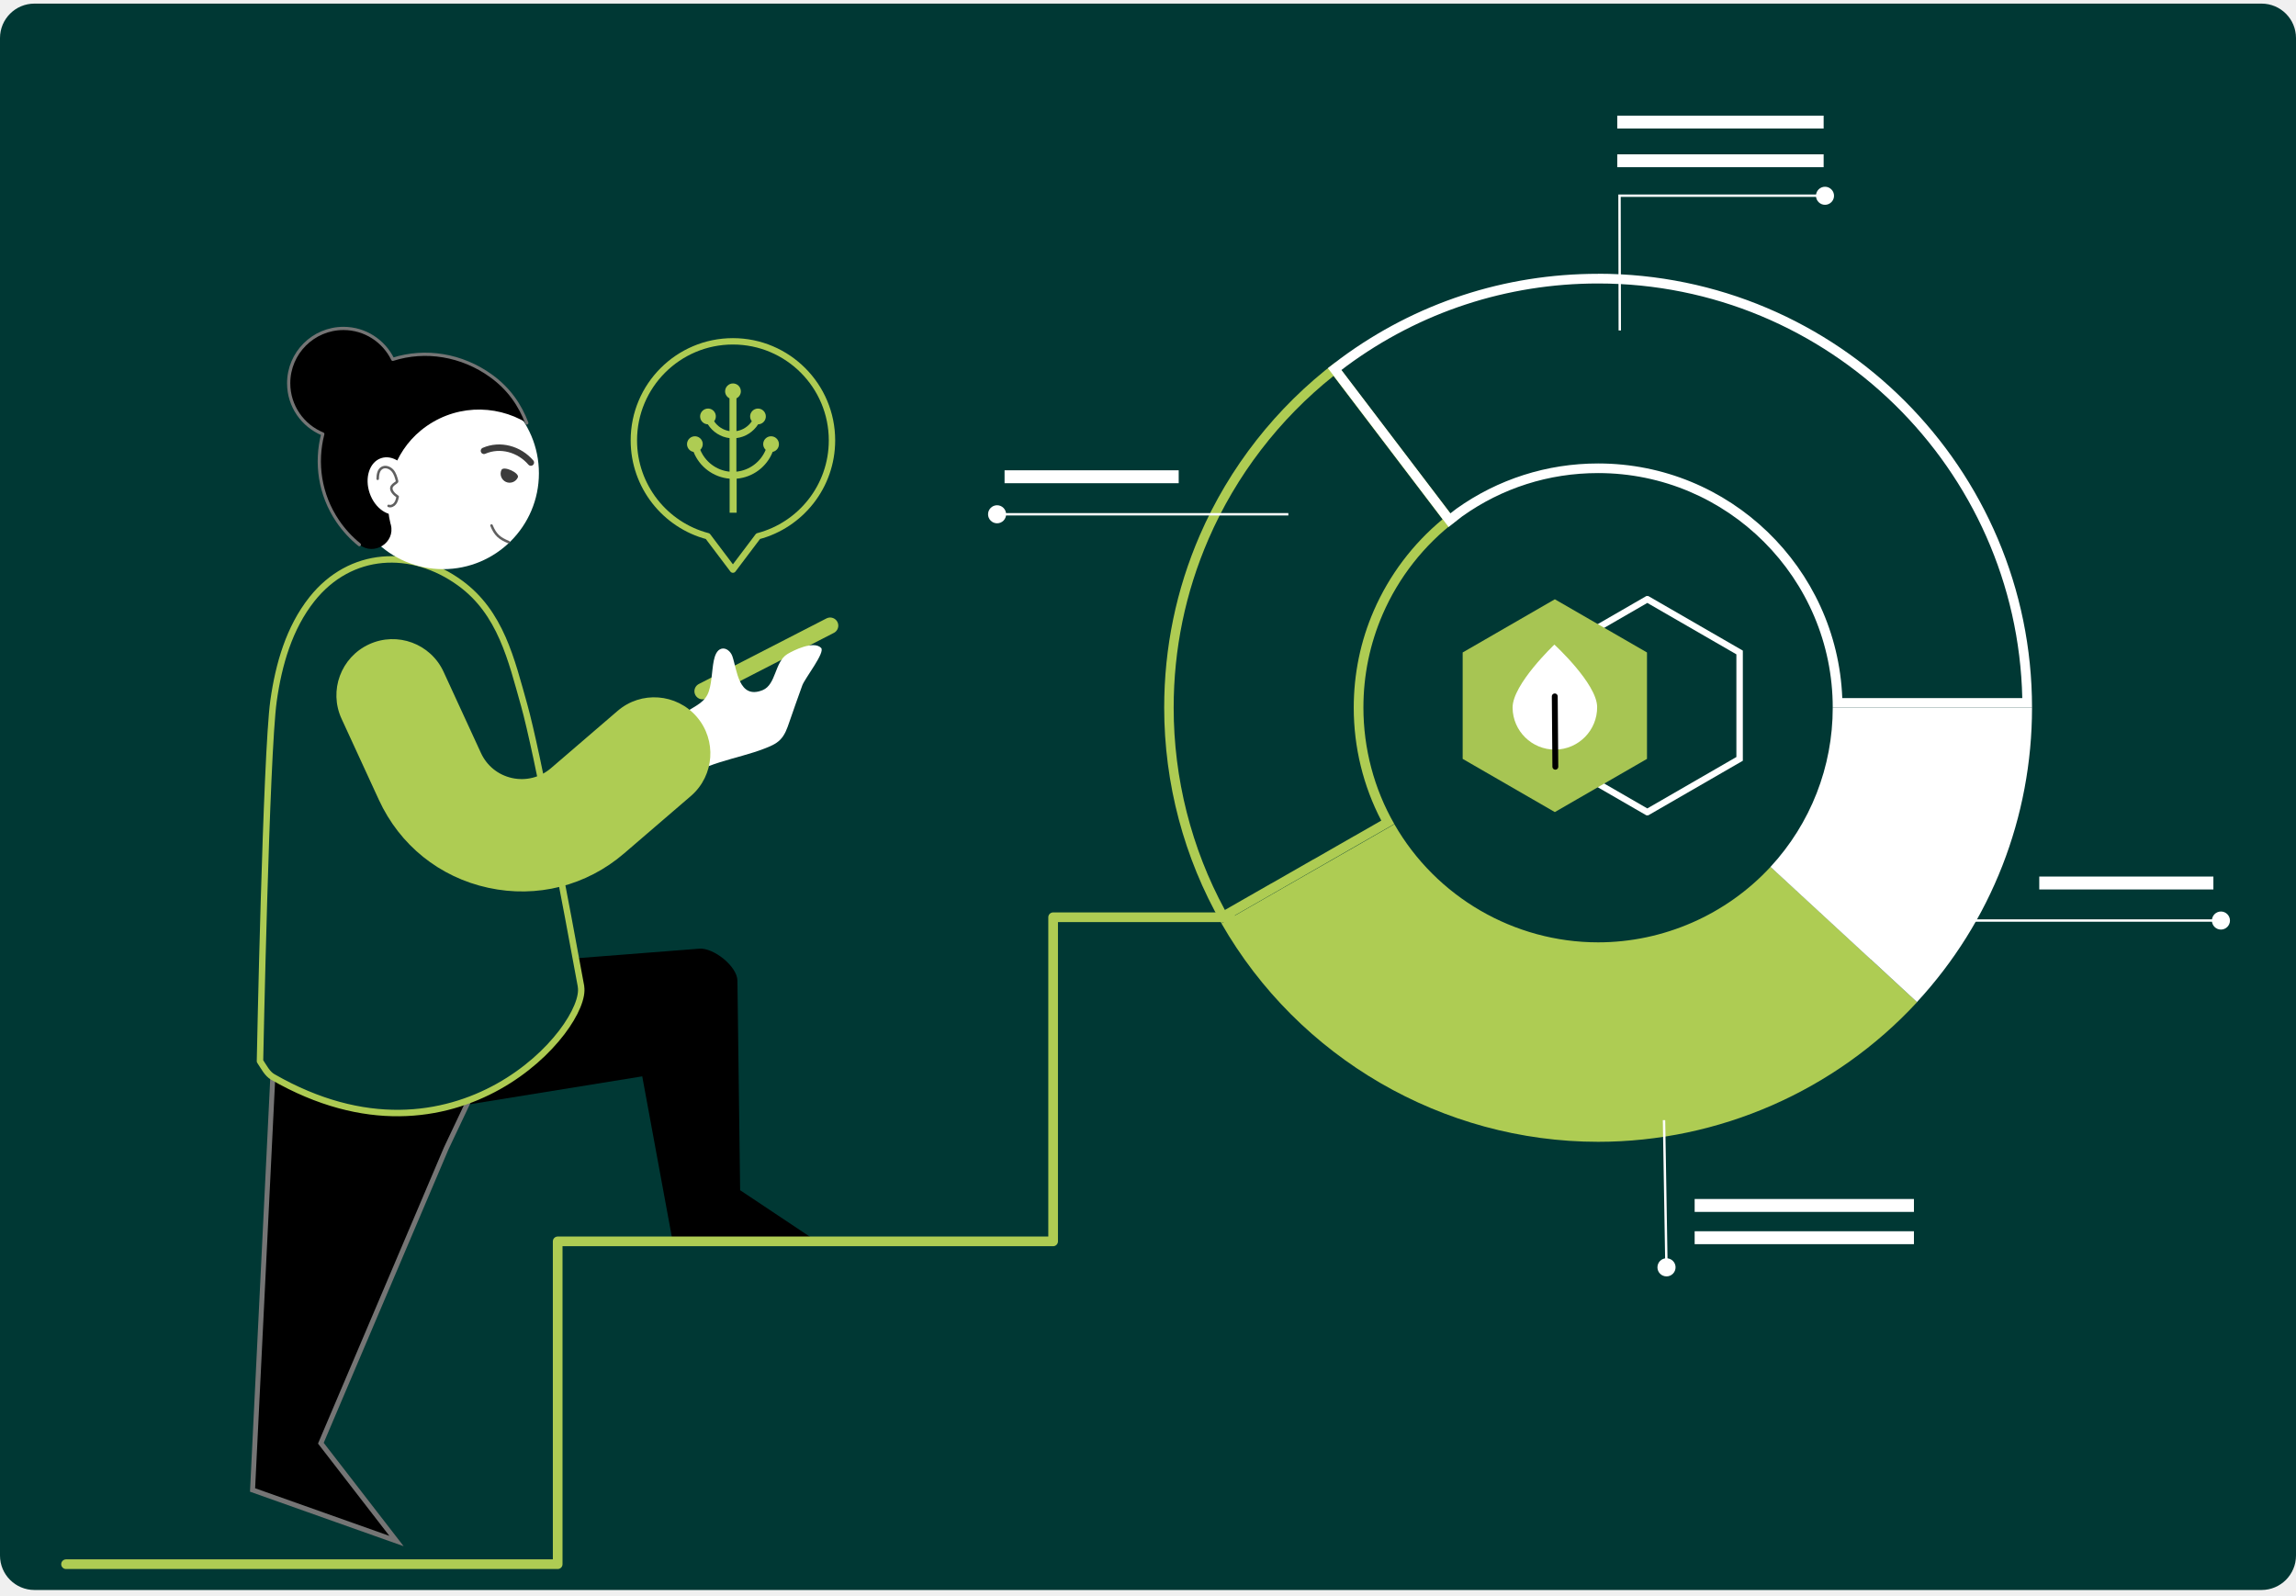
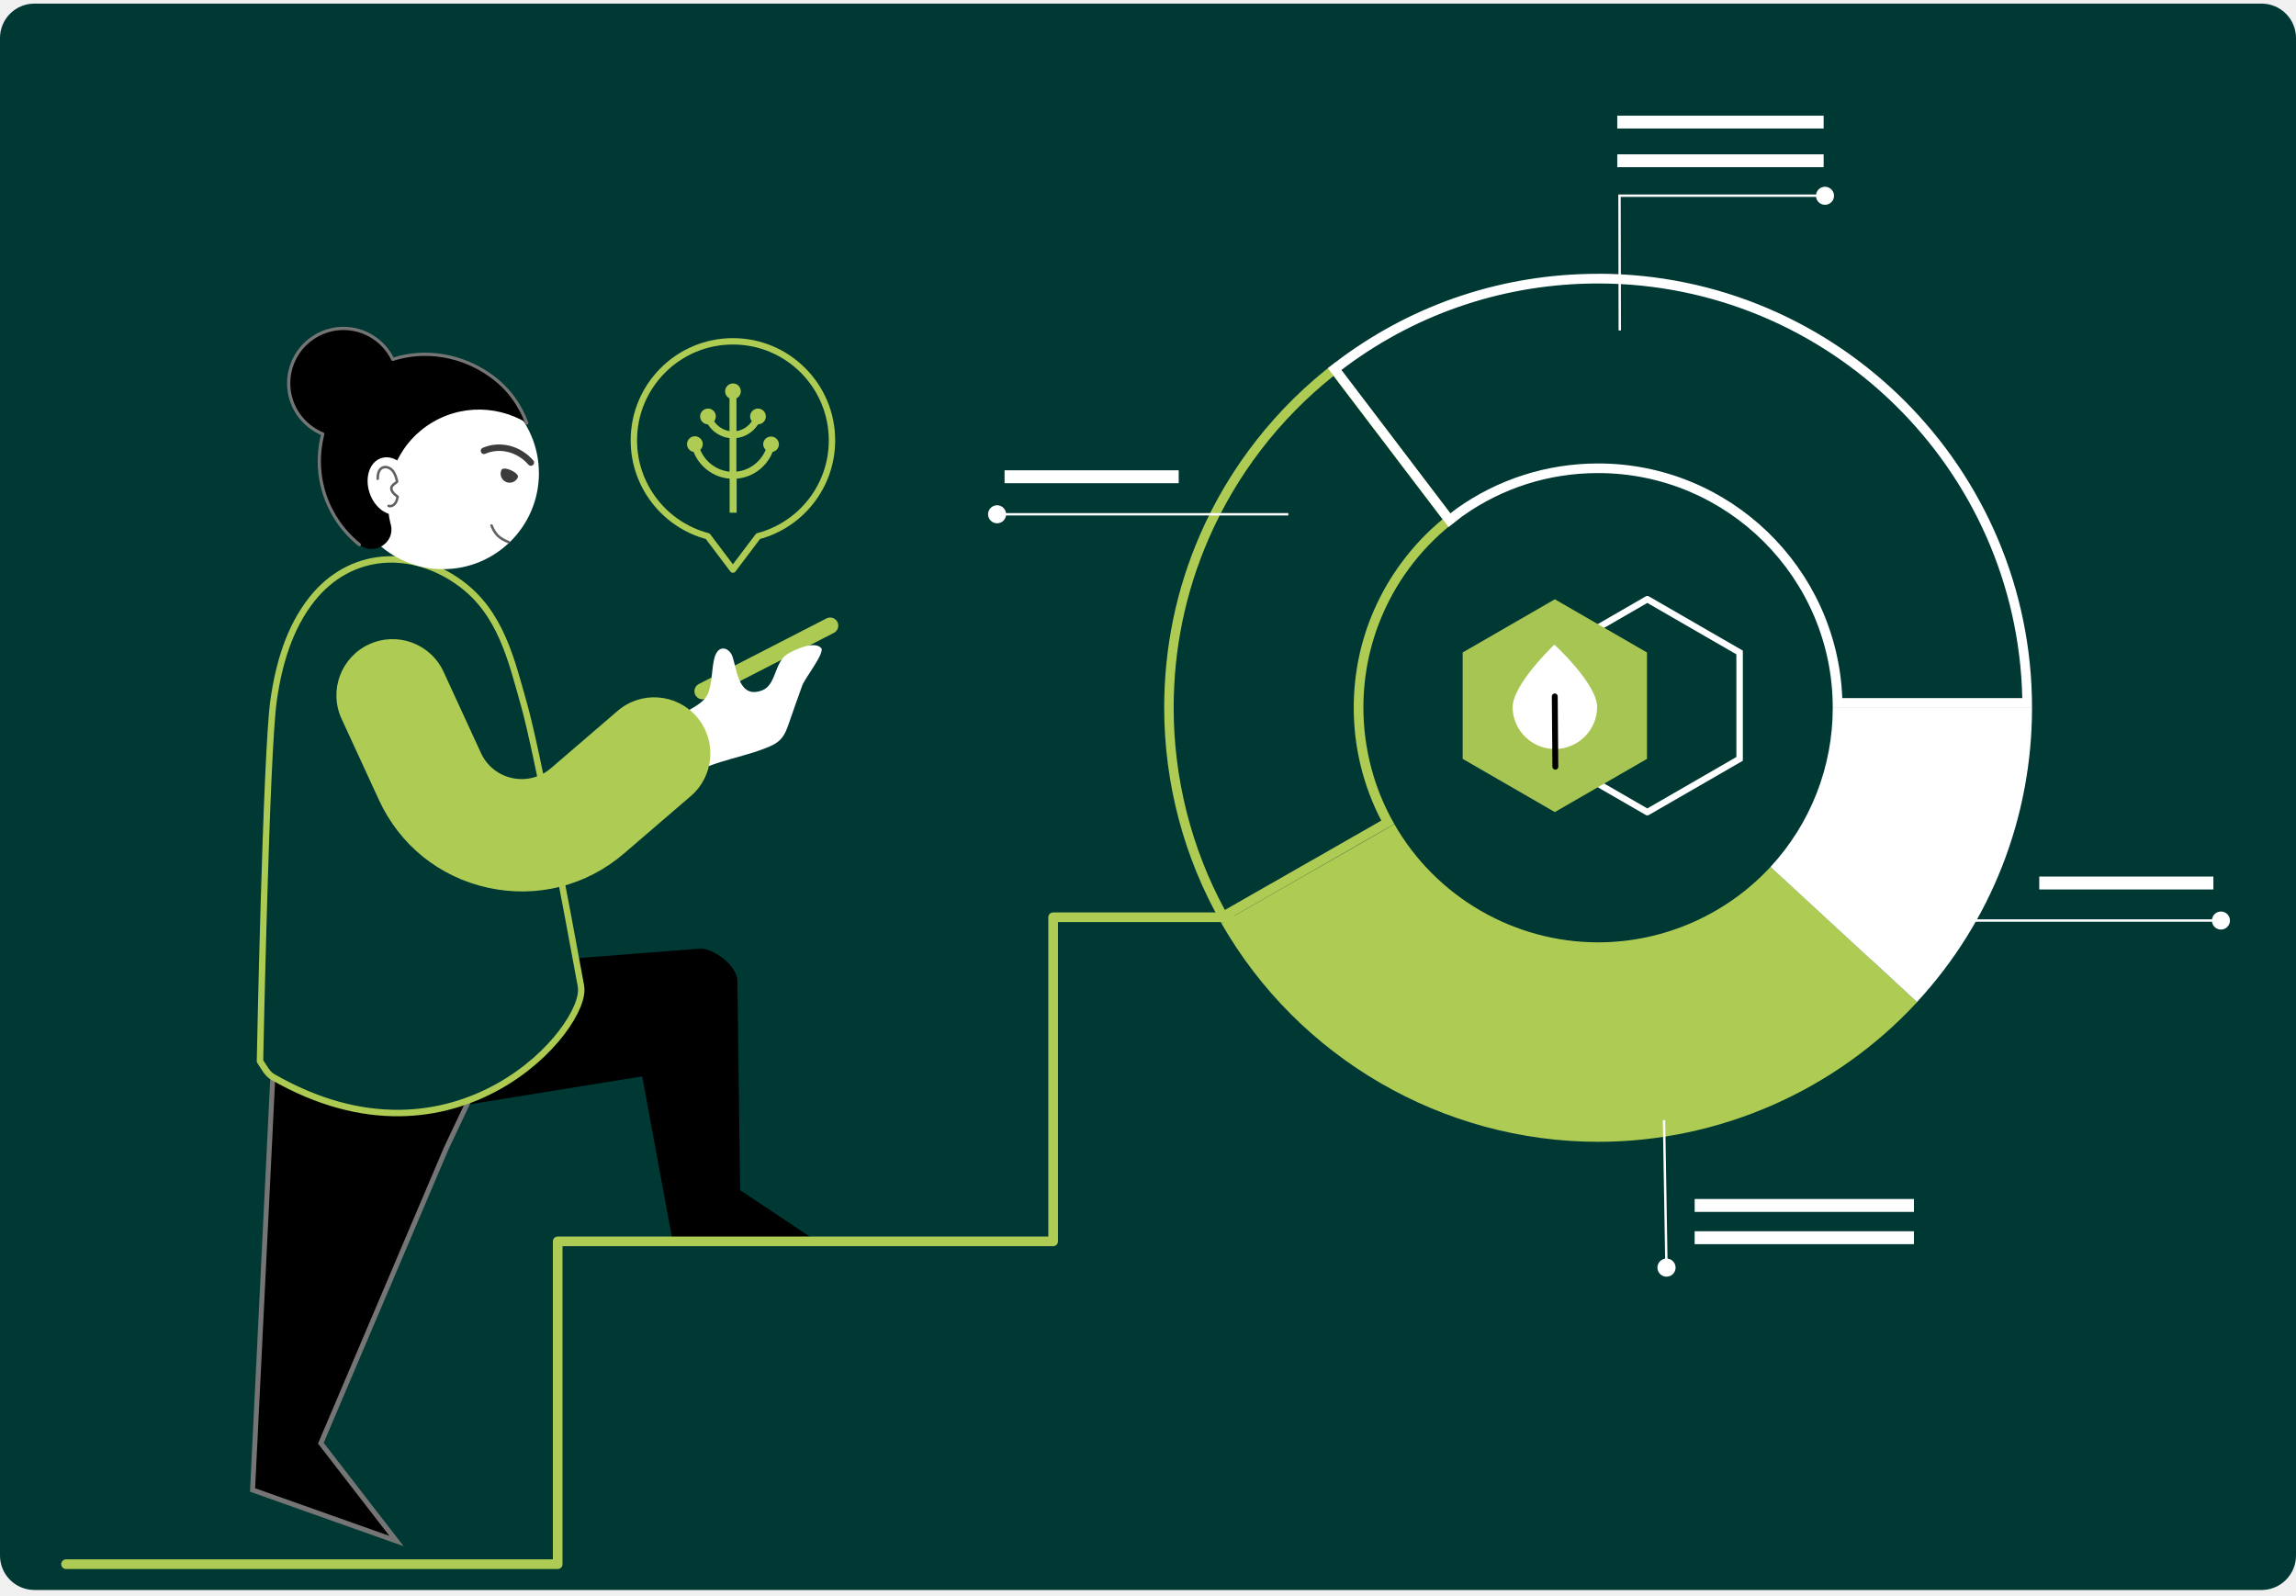
- <svg xmlns="http://www.w3.org/2000/svg" width="400" height="278" viewBox="0 0 400 278" fill="none">
-   <g clip-path="url(#clip0_8046_7010)">
-     <path d="M400 0.628H0V277.032H400V0.628Z" fill="#003834" />
-     <path d="M232.326 65.515L251.315 90.482C246.135 94.763 242.011 100.234 239.337 106.392C237.011 111.74 235.843 117.437 235.843 123.324C235.843 130.178 237.494 136.942 240.641 142.976L235.955 145.661C235.955 145.661 235.865 145.706 235.82 145.729L228.888 149.706C228.888 149.706 228.798 149.751 228.742 149.774L221.584 153.875C221.584 153.875 221.483 153.92 221.427 153.954L213.393 158.549C207.551 147.785 204.472 135.639 204.472 123.313C204.472 113.1 206.517 103.212 210.551 93.909C215.348 82.841 222.854 73.055 232.303 65.515M232.641 63.133C222.337 70.987 214.169 81.392 209.034 93.234C204.91 102.74 202.82 112.864 202.82 123.302C202.82 136.482 206.27 149.47 212.787 160.841L222.292 155.392L229.596 151.201L236.663 147.145L242.91 143.572C239.382 137.425 237.528 130.403 237.528 123.279C237.528 117.628 238.663 112.156 240.888 107.021C243.663 100.616 248.079 94.987 253.663 90.74L232.641 63.111V63.133Z" fill="#AECC53" />
-     <path d="M333.966 174.583L325.651 166.909L318.809 160.583L313.55 155.729L308.46 151.032C300.741 159.392 289.786 164.19 278.415 164.19C263.797 164.19 250.191 156.302 242.921 143.605L236.91 147.055L230.696 150.617L222.606 155.246L212.786 160.875C226.236 184.358 251.393 198.943 278.427 198.943C299.46 198.943 319.707 190.077 333.977 174.617L333.966 174.583Z" fill="#AECC53" />
-     <path d="M325.921 167.156L333.966 174.594C346.899 160.594 354.011 142.381 354.011 123.313H343.056H342.696H333.382H326.494H326.225H319.292C319.292 133.628 315.438 143.471 308.449 151.044L313.741 155.931L319.73 161.46L325.91 167.167L325.921 167.156Z" fill="white" />
-     <path d="M278.416 49.392C318.607 49.392 351.416 81.639 352.314 121.628H320.955C320.067 98.931 301.326 80.751 278.427 80.751C269.505 80.751 260.966 83.482 253.741 88.628C253.562 88.751 253.191 89.044 252.674 89.448L233.696 64.471C234.101 64.156 234.483 63.875 234.607 63.774C247.359 54.37 262.517 49.392 278.427 49.392M278.416 47.707C262.123 47.707 246.652 52.785 233.595 62.414C233.281 62.65 231.337 64.145 231.337 64.145L252.371 91.819C252.719 91.561 254.371 90.246 254.719 89.987C261.663 85.032 269.831 82.426 278.416 82.426C300.955 82.426 319.292 100.763 319.292 123.302H354.011C354.011 81.617 320.101 47.695 278.404 47.695L278.416 47.707Z" fill="white" />
-     <path d="M282.191 57.583L282.146 34.1H318.023" stroke="white" stroke-width="0.416" stroke-miterlimit="10" />
-     <path d="M317.944 35.684C318.809 35.684 319.517 34.976 319.517 34.111C319.517 33.246 318.809 32.538 317.944 32.538C317.079 32.538 316.371 33.246 316.371 34.111C316.371 34.976 317.079 35.684 317.944 35.684Z" fill="white" />
-     <path d="M224.45 89.605H173.63" stroke="white" stroke-width="0.416" stroke-miterlimit="10" />
-     <path d="M173.708 88.032C172.843 88.032 172.135 88.74 172.135 89.605C172.135 90.47 172.843 91.178 173.708 91.178C174.573 91.178 175.281 90.47 175.281 89.605C175.281 88.74 174.573 88.032 173.708 88.032Z" fill="white" />
-     <path d="M175.011 83.066H205.348" stroke="white" stroke-width="2.247" stroke-miterlimit="10" />
-     <path d="M336.169 160.392H387" stroke="white" stroke-width="0.416" stroke-miterlimit="10" />
-     <path d="M386.922 161.965C387.787 161.965 388.495 161.257 388.495 160.392C388.495 159.527 387.787 158.819 386.922 158.819C386.056 158.819 385.349 159.527 385.349 160.392C385.349 161.257 386.056 161.965 386.922 161.965Z" fill="white" />
-     <path d="M385.608 153.853H355.271" stroke="white" stroke-width="2.247" stroke-miterlimit="10" />
-     <path d="M281.753 28.01H317.708" stroke="white" stroke-width="2.247" stroke-miterlimit="10" />
-     <path d="M281.753 21.269H317.708" stroke="white" stroke-width="2.247" stroke-miterlimit="10" />
-     <path d="M289.899 195.167L290.326 220.898" stroke="white" stroke-width="0.416" stroke-miterlimit="10" />
-     <path d="M288.753 220.842C288.764 221.707 289.483 222.404 290.36 222.392C291.225 222.381 291.922 221.662 291.91 220.786C291.899 219.92 291.18 219.224 290.304 219.235C289.427 219.246 288.742 219.965 288.753 220.842Z" fill="white" />
-     <path d="M295.235 215.65H333.438" stroke="white" stroke-width="2.247" stroke-miterlimit="10" />
-     <path d="M295.235 210.033H333.438" stroke="white" stroke-width="2.247" stroke-miterlimit="10" />
-     <path d="M286.967 141.493L270.922 132.224V113.684L286.967 104.415H287.012L303.068 113.684V132.224L287.012 141.493H286.967Z" stroke="white" stroke-width="1.124" stroke-miterlimit="10" />
-     <path d="M286.933 132.224V113.684L270.877 104.415L254.82 113.684V132.224L270.877 141.493L286.933 132.224Z" fill="#A7C553" />
-     <path d="M278.248 123.179C278.282 127.246 275.012 130.572 270.945 130.606C266.877 130.639 263.551 127.37 263.518 123.302C263.484 119.235 270.799 112.313 270.799 112.313C270.799 112.313 278.214 119.111 278.248 123.179Z" fill="white" />
-     <path d="M270.865 121.336L270.966 133.594" stroke="black" stroke-width="1.022" stroke-linecap="round" stroke-linejoin="round" />
-     <path d="M78.067 168.707L121.854 165.291C124.326 165.111 128.449 168.381 128.472 170.864L128.944 207.381L141.416 215.695L117.045 215.527L111.888 187.538L69.292 194.437L78.067 168.707Z" fill="black" />
-     <path d="M92.146 169.65L77.753 200.055L55.899 251.459L69.079 268.504L44 259.605L47.663 184.875L92.146 169.65Z" fill="black" />
-     <path d="M92.146 169.65L77.753 200.055L55.899 251.459L69.079 268.504L44 259.605L47.663 184.875L92.146 169.65Z" stroke="#757575" stroke-width="0.865" stroke-miterlimit="10" />
-     <path d="M101.226 171.887C98.888 158.999 93.551 130.808 91.327 122.898C89.079 114.92 87.248 106.763 80.158 101.594C71.731 95.46 61.023 95.976 54.338 104.403C50.372 109.403 48.54 115.797 47.653 122.123C46.349 131.482 45.293 184.887 45.293 184.887C45.978 185.909 46.54 187.078 47.518 187.639C79.507 206.044 102.484 178.909 101.214 171.887H101.226Z" fill="#003834" stroke="#ADCB53" stroke-width="1.124" stroke-linecap="round" stroke-linejoin="round" />
-     <path d="M77.18 99.168C86.408 99.168 93.888 91.687 93.888 82.46C93.888 73.232 86.408 65.752 77.18 65.752C67.953 65.752 60.473 73.232 60.473 82.46C60.473 91.687 67.953 99.168 77.18 99.168Z" fill="white" />
-     <path d="M68.034 91.257C66.573 85.302 68.585 78.875 73.337 74.987C78.843 70.493 86.214 70.313 91.787 73.695C90.629 70.639 88.719 67.763 85.551 65.482C78.978 60.752 70.225 60.358 63.596 65.01C55.248 70.853 53.113 82.336 58.843 90.796C59.922 92.381 61.191 93.752 62.618 94.898C65.146 96.92 68.899 94.561 68.09 91.426C68.079 91.37 68.056 91.313 68.045 91.257H68.034Z" fill="black" />
-     <path d="M59.843 76.325C65.117 76.325 69.393 72.049 69.393 66.774C69.393 61.5 65.117 57.224 59.843 57.224C54.568 57.224 50.292 61.5 50.292 66.774C50.292 72.049 54.568 76.325 59.843 76.325Z" fill="black" />
-     <path d="M91.775 73.695C90.618 70.639 88.708 67.763 85.539 65.482C80.472 61.83 74.112 60.785 68.427 62.606C66.876 59.426 63.618 57.224 59.843 57.224C54.573 57.224 50.292 61.505 50.292 66.774C50.292 70.774 52.753 74.19 56.236 75.617C54.932 80.639 55.697 86.168 58.831 90.797C59.91 92.381 61.18 93.752 62.607 94.898" stroke="#757575" stroke-width="0.562" stroke-linecap="round" stroke-linejoin="round" />
-     <path d="M69.7 89.528C71.708 88.839 72.591 86.111 71.673 83.435C70.755 80.758 68.384 79.146 66.376 79.835C64.369 80.523 63.485 83.251 64.403 85.928C65.321 88.605 67.693 90.216 69.7 89.528Z" fill="white" />
-     <path d="M87.359 81.886C87 82.672 87.348 83.605 88.135 83.965C88.921 84.324 89.854 83.976 90.213 83.189C90.573 82.403 87.719 81.1 87.359 81.886Z" fill="#3C3C3C" />
-     <path d="M92.483 80.594C90.472 78.246 87.146 77.313 84.314 78.549" stroke="#3C3C3C" stroke-width="1.124" stroke-linecap="round" stroke-linejoin="round" />
-     <path d="M88.618 94.459C87.011 93.796 86.303 93.201 85.629 91.56" stroke="#606060" stroke-width="0.438" stroke-linecap="round" stroke-linejoin="round" />
-     <path d="M122.393 120.437L144.629 109.01" stroke="#ADCB53" stroke-width="2.831" stroke-linecap="round" stroke-linejoin="round" />
-     <path d="M119.001 124.493C120.428 123.257 122.383 122.752 123.248 121.033C124.012 119.527 124.001 116.808 124.349 115.123C124.529 114.257 124.866 113.235 125.72 113.022C126.529 112.831 127.304 113.538 127.585 114.325C128.394 116.628 128.664 121.954 132.866 120.246C135.237 119.28 134.933 115.336 137.169 113.965C138.237 113.314 141.742 111.572 143.046 112.887C143.821 113.662 140.214 118.179 139.765 119.437C138.99 121.572 138.237 123.718 137.495 125.864C137.124 126.954 136.731 128.078 135.911 128.898C135.169 129.651 134.147 130.055 133.158 130.437C128.461 132.28 122.147 132.909 118.383 136.471" fill="white" />
-     <path d="M120.449 138.617C120.449 138.617 120.392 138.673 120.359 138.695L108.741 148.684C102.168 154.347 93.527 156.527 85.055 154.684C76.572 152.842 69.64 147.257 66.01 139.37L59.505 125.235C57.246 120.325 59.392 114.516 64.303 112.257C69.213 109.999 75.022 112.145 77.28 117.055L83.786 131.19C84.819 133.437 86.797 135.033 89.213 135.561C91.628 136.089 94.1 135.459 95.977 133.853L107.595 123.864C111.685 120.336 117.864 120.808 121.392 124.898C124.887 128.965 124.46 135.077 120.449 138.617Z" fill="#AECC53" />
-     <path d="M65.799 83.426C65.81 82.718 65.922 81.898 66.529 81.538C67.113 81.179 67.911 81.46 68.372 81.977C68.821 82.493 69.012 83.179 69.181 83.842C69.271 84.19 67.552 84.516 68.417 85.752C68.641 86.078 68.967 86.314 69.282 86.538C69.192 86.954 69.091 87.392 68.821 87.729C68.563 88.066 68.102 88.291 67.698 88.145" stroke="#606060" stroke-width="0.438" stroke-linecap="round" stroke-linejoin="round" />
-     <path d="M134.562 78.741C135.158 78.64 135.641 78.156 135.697 77.527C135.776 76.774 135.225 76.1 134.472 76.022C133.719 75.943 133.045 76.493 132.967 77.246C132.922 77.684 133.09 78.089 133.394 78.381C132.528 80.471 130.573 81.954 128.292 82.179V76.336C129.854 76.145 131.248 75.246 132.079 73.932C132.731 73.921 133.304 73.437 133.405 72.763C133.517 72.01 133 71.314 132.259 71.201C131.517 71.089 130.809 71.606 130.697 72.347C130.641 72.741 130.753 73.112 130.978 73.404C130.36 74.314 129.394 74.943 128.304 75.112V69.404C128.753 69.179 129.068 68.718 129.068 68.179C129.068 67.415 128.45 66.808 127.697 66.808C126.944 66.808 126.326 67.426 126.326 68.179C126.326 68.718 126.641 69.179 127.09 69.404V75.112C126 74.943 125.023 74.314 124.416 73.404C124.641 73.112 124.753 72.741 124.697 72.347C124.585 71.595 123.877 71.078 123.135 71.201C122.394 71.325 121.865 72.022 121.989 72.763C122.09 73.437 122.663 73.909 123.315 73.932C124.146 75.246 125.54 76.156 127.101 76.336V82.179C124.821 81.954 122.865 80.471 122 78.381C122.292 78.1 122.472 77.684 122.427 77.246C122.349 76.493 121.674 75.943 120.922 76.022C120.169 76.1 119.618 76.774 119.697 77.527C119.764 78.156 120.236 78.64 120.832 78.741C121.854 81.336 124.292 83.168 127.113 83.404V89.336H128.337V83.404C131.158 83.168 133.585 81.336 134.607 78.741H134.562Z" fill="#AECC53" />
-     <path d="M144.945 76.729C144.945 67.201 137.214 59.471 127.686 59.471C118.158 59.471 110.428 67.201 110.428 76.729C110.428 84.74 115.888 91.482 123.293 93.426L127.686 99.246L132.079 93.426C139.484 91.482 144.945 84.74 144.945 76.729Z" stroke="#AECC53" stroke-width="1.112" stroke-linecap="round" stroke-linejoin="round" />
-     <path d="M214.337 159.819H183.472V216.291H97.157V272.538H11.506" stroke="#AECC53" stroke-width="1.685" stroke-linecap="round" stroke-linejoin="round" />
+ <svg xmlns="http://www.w3.org/2000/svg" width="400" height="278" fill="none" viewBox="0 0 400 278">
+   <g clip-path="url(#a)">
+     <path fill="#003834" d="M400 .628H0v276.404h400z" />
+     <path fill="#aecc53" d="m232.326 65.515 18.989 24.967a42.8 42.8 0 0 0-11.978 15.91c-2.326 5.348-3.494 11.045-3.494 16.932a42.56 42.56 0 0 0 4.798 19.652l-4.686 2.685-.135.068-6.932 3.977s-.09.045-.146.068l-7.158 4.101s-.101.045-.157.079l-8.034 4.595c-5.842-10.764-8.921-22.91-8.921-35.236 0-10.213 2.045-20.101 6.079-29.404 4.797-11.068 12.303-20.854 21.752-28.394m.338-2.382c-10.304 7.854-18.472 18.259-23.607 30.101-4.124 9.506-6.214 19.63-6.214 30.068 0 13.18 3.45 26.168 9.967 37.539l9.505-5.449 7.304-4.191 7.067-4.056 6.247-3.573c-3.528-6.147-5.382-13.169-5.382-20.293a40.7 40.7 0 0 1 3.36-16.258 40.97 40.97 0 0 1 12.775-16.281l-21.022-27.63zm101.325 111.45-8.315-7.674-6.842-6.326-5.259-4.854-5.09-4.697c-7.719 8.36-18.674 13.158-30.045 13.158-14.618 0-28.224-7.888-35.494-20.585l-6.011 3.45-6.214 3.562-8.09 4.629-9.82 5.629c13.45 23.483 38.607 38.068 65.641 38.068 21.033 0 41.28-8.866 55.55-24.326z" />
+     <path fill="#fff" d="m325.921 167.156 8.045 7.438c12.933-14 20.045-32.213 20.045-51.281h-34.719a40.77 40.77 0 0 1-10.843 27.731l5.292 4.887 5.989 5.529 6.18 5.707zM278.416 49.392c40.191 0 73 32.247 73.898 72.236h-31.359c-.888-22.697-19.629-40.877-42.528-40.877-8.922 0-17.461 2.73-24.686 7.877-.179.123-.55.416-1.067.82l-18.978-24.977c.405-.315.787-.596.911-.697 12.752-9.404 27.91-14.382 43.82-14.382m-.011-1.685c-16.293 0-31.764 5.078-44.821 14.707-.314.236-2.258 1.73-2.258 1.73l21.034 27.675c.348-.258 2-1.573 2.348-1.832 6.944-4.955 15.112-7.561 23.697-7.561 22.539 0 40.876 18.337 40.876 40.876h34.719c0-41.685-33.91-75.607-75.607-75.607z" />
+     <path stroke="#fff" stroke-miterlimit="10" stroke-width=".416" d="m282.191 57.583-.045-23.483h35.877" />
+     <path fill="#fff" d="M317.944 35.684c.865 0 1.573-.708 1.573-1.573s-.708-1.573-1.573-1.573-1.573.708-1.573 1.573.708 1.573 1.573 1.573" />
+     <path stroke="#fff" stroke-miterlimit="10" stroke-width=".416" d="M224.45 89.605h-50.82" />
+     <path fill="#fff" d="M173.708 88.032c-.865 0-1.573.708-1.573 1.573s.708 1.573 1.573 1.573 1.573-.708 1.573-1.573-.708-1.573-1.573-1.573" />
+     <path stroke="#fff" stroke-miterlimit="10" stroke-width="2.247" d="M175.011 83.066h30.337" />
+     <path stroke="#fff" stroke-miterlimit="10" stroke-width=".416" d="M336.169 160.392H387" />
+     <path fill="#fff" d="M386.922 161.965c.865 0 1.573-.708 1.573-1.573s-.708-1.573-1.573-1.573c-.866 0-1.573.708-1.573 1.573s.707 1.573 1.573 1.573" />
+     <path stroke="#fff" stroke-miterlimit="10" stroke-width="2.247" d="M385.608 153.853h-30.337M281.753 28.01h35.955m-35.955-6.741h35.955" />
+     <path stroke="#fff" stroke-miterlimit="10" stroke-width=".416" d="m289.899 195.167.427 25.731" />
+     <path fill="#fff" d="M288.753 220.842a1.58 1.58 0 1 0 3.158-.058 1.58 1.58 0 0 0-3.158.058" />
+     <path stroke="#fff" stroke-miterlimit="10" stroke-width="2.247" d="M295.235 215.65h38.203m-38.203-5.617h38.203" />
+     <path stroke="#fff" stroke-miterlimit="10" stroke-width="1.124" d="m286.967 141.493-16.045-9.269v-18.54l16.045-9.269h.045l16.056 9.269v18.54l-16.056 9.269z" />
+     <path fill="#a7c553" d="M286.933 132.224v-18.54l-16.056-9.269-16.057 9.269v18.54l16.057 9.269z" />
+     <path fill="#fff" d="M278.248 123.179a7.366 7.366 0 0 1-14.73.123c-.034-4.067 7.281-10.989 7.281-10.989s7.415 6.798 7.449 10.866" />
+     <path stroke="#000" stroke-linecap="round" stroke-linejoin="round" stroke-width="1.022" d="m270.865 121.336.101 12.258" />
+     <path fill="#000" d="m78.067 168.707 43.787-3.416c2.472-.18 6.595 3.09 6.618 5.573l.472 36.517 12.472 8.314-24.371-.168-5.157-27.989-42.596 6.899z" />
+     <path fill="#000" d="m92.146 169.65-14.393 30.405-21.854 51.404 13.18 17.045L44 259.605l3.663-74.73z" />
+     <path stroke="#757575" stroke-miterlimit="10" stroke-width=".865" d="m92.146 169.65-14.393 30.405-21.854 51.404 13.18 17.045L44 259.605l3.663-74.73z" />
+     <path fill="#003834" stroke="#adcb53" stroke-linecap="round" stroke-linejoin="round" stroke-width="1.124" d="M101.226 171.887c-2.338-12.888-7.675-41.079-9.9-48.989-2.246-7.978-4.078-16.135-11.168-21.304-8.427-6.134-19.135-5.618-25.82 2.809-3.966 5-5.798 11.394-6.685 17.72-1.304 9.359-2.36 62.764-2.36 62.764.685 1.022 1.247 2.191 2.225 2.752 31.989 18.405 54.966-8.73 53.696-15.752z" />
+     <path fill="#fff" d="M77.18 99.168c9.228 0 16.708-7.48 16.708-16.708s-7.48-16.708-16.708-16.708-16.707 7.48-16.707 16.708 7.48 16.708 16.707 16.708" />
+     <path fill="#000" d="M68.034 91.257c-1.46-5.955.55-12.382 5.303-16.27 5.506-4.494 12.877-4.674 18.45-1.292-1.158-3.056-3.068-5.932-6.236-8.213-6.573-4.73-15.326-5.124-21.955-.472-8.348 5.843-10.483 17.326-4.753 25.786a18.8 18.8 0 0 0 3.775 4.102c2.528 2.022 6.281-.337 5.472-3.472-.011-.056-.034-.113-.045-.169z" />
+     <path fill="#000" d="M59.843 76.325a9.55 9.55 0 0 0 9.55-9.55 9.55 9.55 0 1 0-9.55 9.55" />
+     <path stroke="#757575" stroke-linecap="round" stroke-linejoin="round" stroke-width=".562" d="M91.775 73.696c-1.157-3.057-3.067-5.933-6.236-8.214-5.067-3.652-11.427-4.697-17.112-2.876-1.55-3.18-4.81-5.382-8.584-5.382-5.27 0-9.551 4.28-9.551 9.55 0 4 2.46 7.416 5.944 8.843-1.304 5.022-.54 10.55 2.595 15.18a18.8 18.8 0 0 0 3.776 4.1" />
+     <path fill="#fff" d="M69.7 89.528c2.008-.689 2.891-3.417 1.973-6.093s-3.29-4.289-5.297-3.6-2.89 3.416-1.973 6.093c.918 2.677 3.29 4.288 5.297 3.6" />
+     <path fill="#3c3c3c" d="M87.36 81.886a1.57 1.57 0 0 0 .775 2.079 1.57 1.57 0 0 0 2.078-.776c.36-.786-2.494-2.09-2.853-1.303" />
+     <path stroke="#3c3c3c" stroke-linecap="round" stroke-linejoin="round" stroke-width="1.124" d="M92.483 80.594c-2.011-2.348-5.337-3.28-8.169-2.045" />
+     <path stroke="#606060" stroke-linecap="round" stroke-linejoin="round" stroke-width=".438" d="M88.618 94.459c-1.607-.663-2.315-1.258-2.99-2.899" />
+     <path stroke="#adcb53" stroke-linecap="round" stroke-linejoin="round" stroke-width="2.831" d="m122.393 120.437 22.236-11.427" />
+     <path fill="#fff" d="M119.001 124.493c1.427-1.236 3.382-1.741 4.247-3.46.764-1.506.753-4.225 1.101-5.91.18-.866.517-1.888 1.371-2.101.809-.191 1.584.516 1.865 1.303.809 2.303 1.079 7.629 5.281 5.921 2.371-.966 2.067-4.91 4.303-6.281 1.068-.651 4.573-2.393 5.877-1.078.775.775-2.832 5.292-3.281 6.55a445 445 0 0 0-2.27 6.427c-.371 1.09-.764 2.214-1.584 3.034-.742.753-1.764 1.157-2.753 1.539-4.697 1.843-11.011 2.472-14.775 6.034" />
+     <path fill="#aecc53" d="M120.449 138.617s-.057.056-.09.078l-11.618 9.989c-6.573 5.663-15.214 7.843-23.686 6-8.483-1.842-15.415-7.427-19.045-15.314l-6.505-14.135c-2.259-4.91-.113-10.719 4.798-12.978 4.91-2.258 10.719-.112 12.977 4.798l6.506 14.135a7.75 7.75 0 0 0 5.427 4.371 7.78 7.78 0 0 0 6.764-1.708l11.618-9.989c4.09-3.528 10.269-3.056 13.797 1.034 3.495 4.067 3.068 10.179-.943 13.719" />
+     <path stroke="#606060" stroke-linecap="round" stroke-linejoin="round" stroke-width=".438" d="M65.799 83.426c.011-.708.123-1.528.73-1.888.584-.36 1.382-.078 1.843.439.45.516.64 1.202.809 1.865.09.348-1.63.674-.764 1.91.224.326.55.562.865.786-.09.416-.191.854-.46 1.191-.26.337-.72.562-1.124.416" />
+     <path fill="#aecc53" d="M134.562 78.74a1.36 1.36 0 0 0 1.135-1.213 1.373 1.373 0 0 0-2.73-.28c-.045.438.123.842.427 1.134a6.2 6.2 0 0 1-5.102 3.798v-5.843a5.26 5.26 0 0 0 3.787-2.404 1.37 1.37 0 0 0 1.326-1.169 1.373 1.373 0 0 0-1.146-1.562 1.38 1.38 0 0 0-1.562 1.146c-.056.394.056.765.281 1.057a3.98 3.98 0 0 1-2.674 1.708v-5.708a1.37 1.37 0 0 0-.607-2.596c-.753 0-1.371.618-1.371 1.37 0 .54.315 1 .764 1.226v5.708a3.96 3.96 0 0 1-2.674-1.708c.225-.292.337-.663.281-1.057a1.36 1.36 0 0 0-1.562-1.146c-.741.124-1.27.82-1.146 1.562a1.38 1.38 0 0 0 1.326 1.169c.831 1.314 2.225 2.224 3.786 2.404v5.843A6.2 6.2 0 0 1 122 78.38a1.39 1.39 0 0 0 .427-1.135 1.373 1.373 0 1 0-1.595 1.495 7.43 7.43 0 0 0 6.281 4.663v5.932h1.224v-5.932a7.42 7.42 0 0 0 6.27-4.663z" />
+     <path stroke="#aecc53" stroke-linecap="round" stroke-linejoin="round" stroke-width="1.112" d="M144.945 76.73c0-9.529-7.731-17.26-17.259-17.26s-17.258 7.731-17.258 17.26c0 8.01 5.46 14.752 12.865 16.696l4.393 5.82 4.393-5.82c7.405-1.944 12.866-8.686 12.866-16.697" />
+     <path stroke="#aecc53" stroke-linecap="round" stroke-linejoin="round" stroke-width="1.685" d="M214.337 159.819h-30.865v56.472H97.157v56.247h-85.65" />
  </g>
  <defs>
-     <clipPath id="clip0_8046_7010">
-       <rect y="0.628" width="400" height="276.404" rx="6" fill="white" />
+     <clipPath id="a">
+       <rect width="400" height="276.404" y=".628" fill="#fff" rx="6" />
    </clipPath>
  </defs>
</svg>
